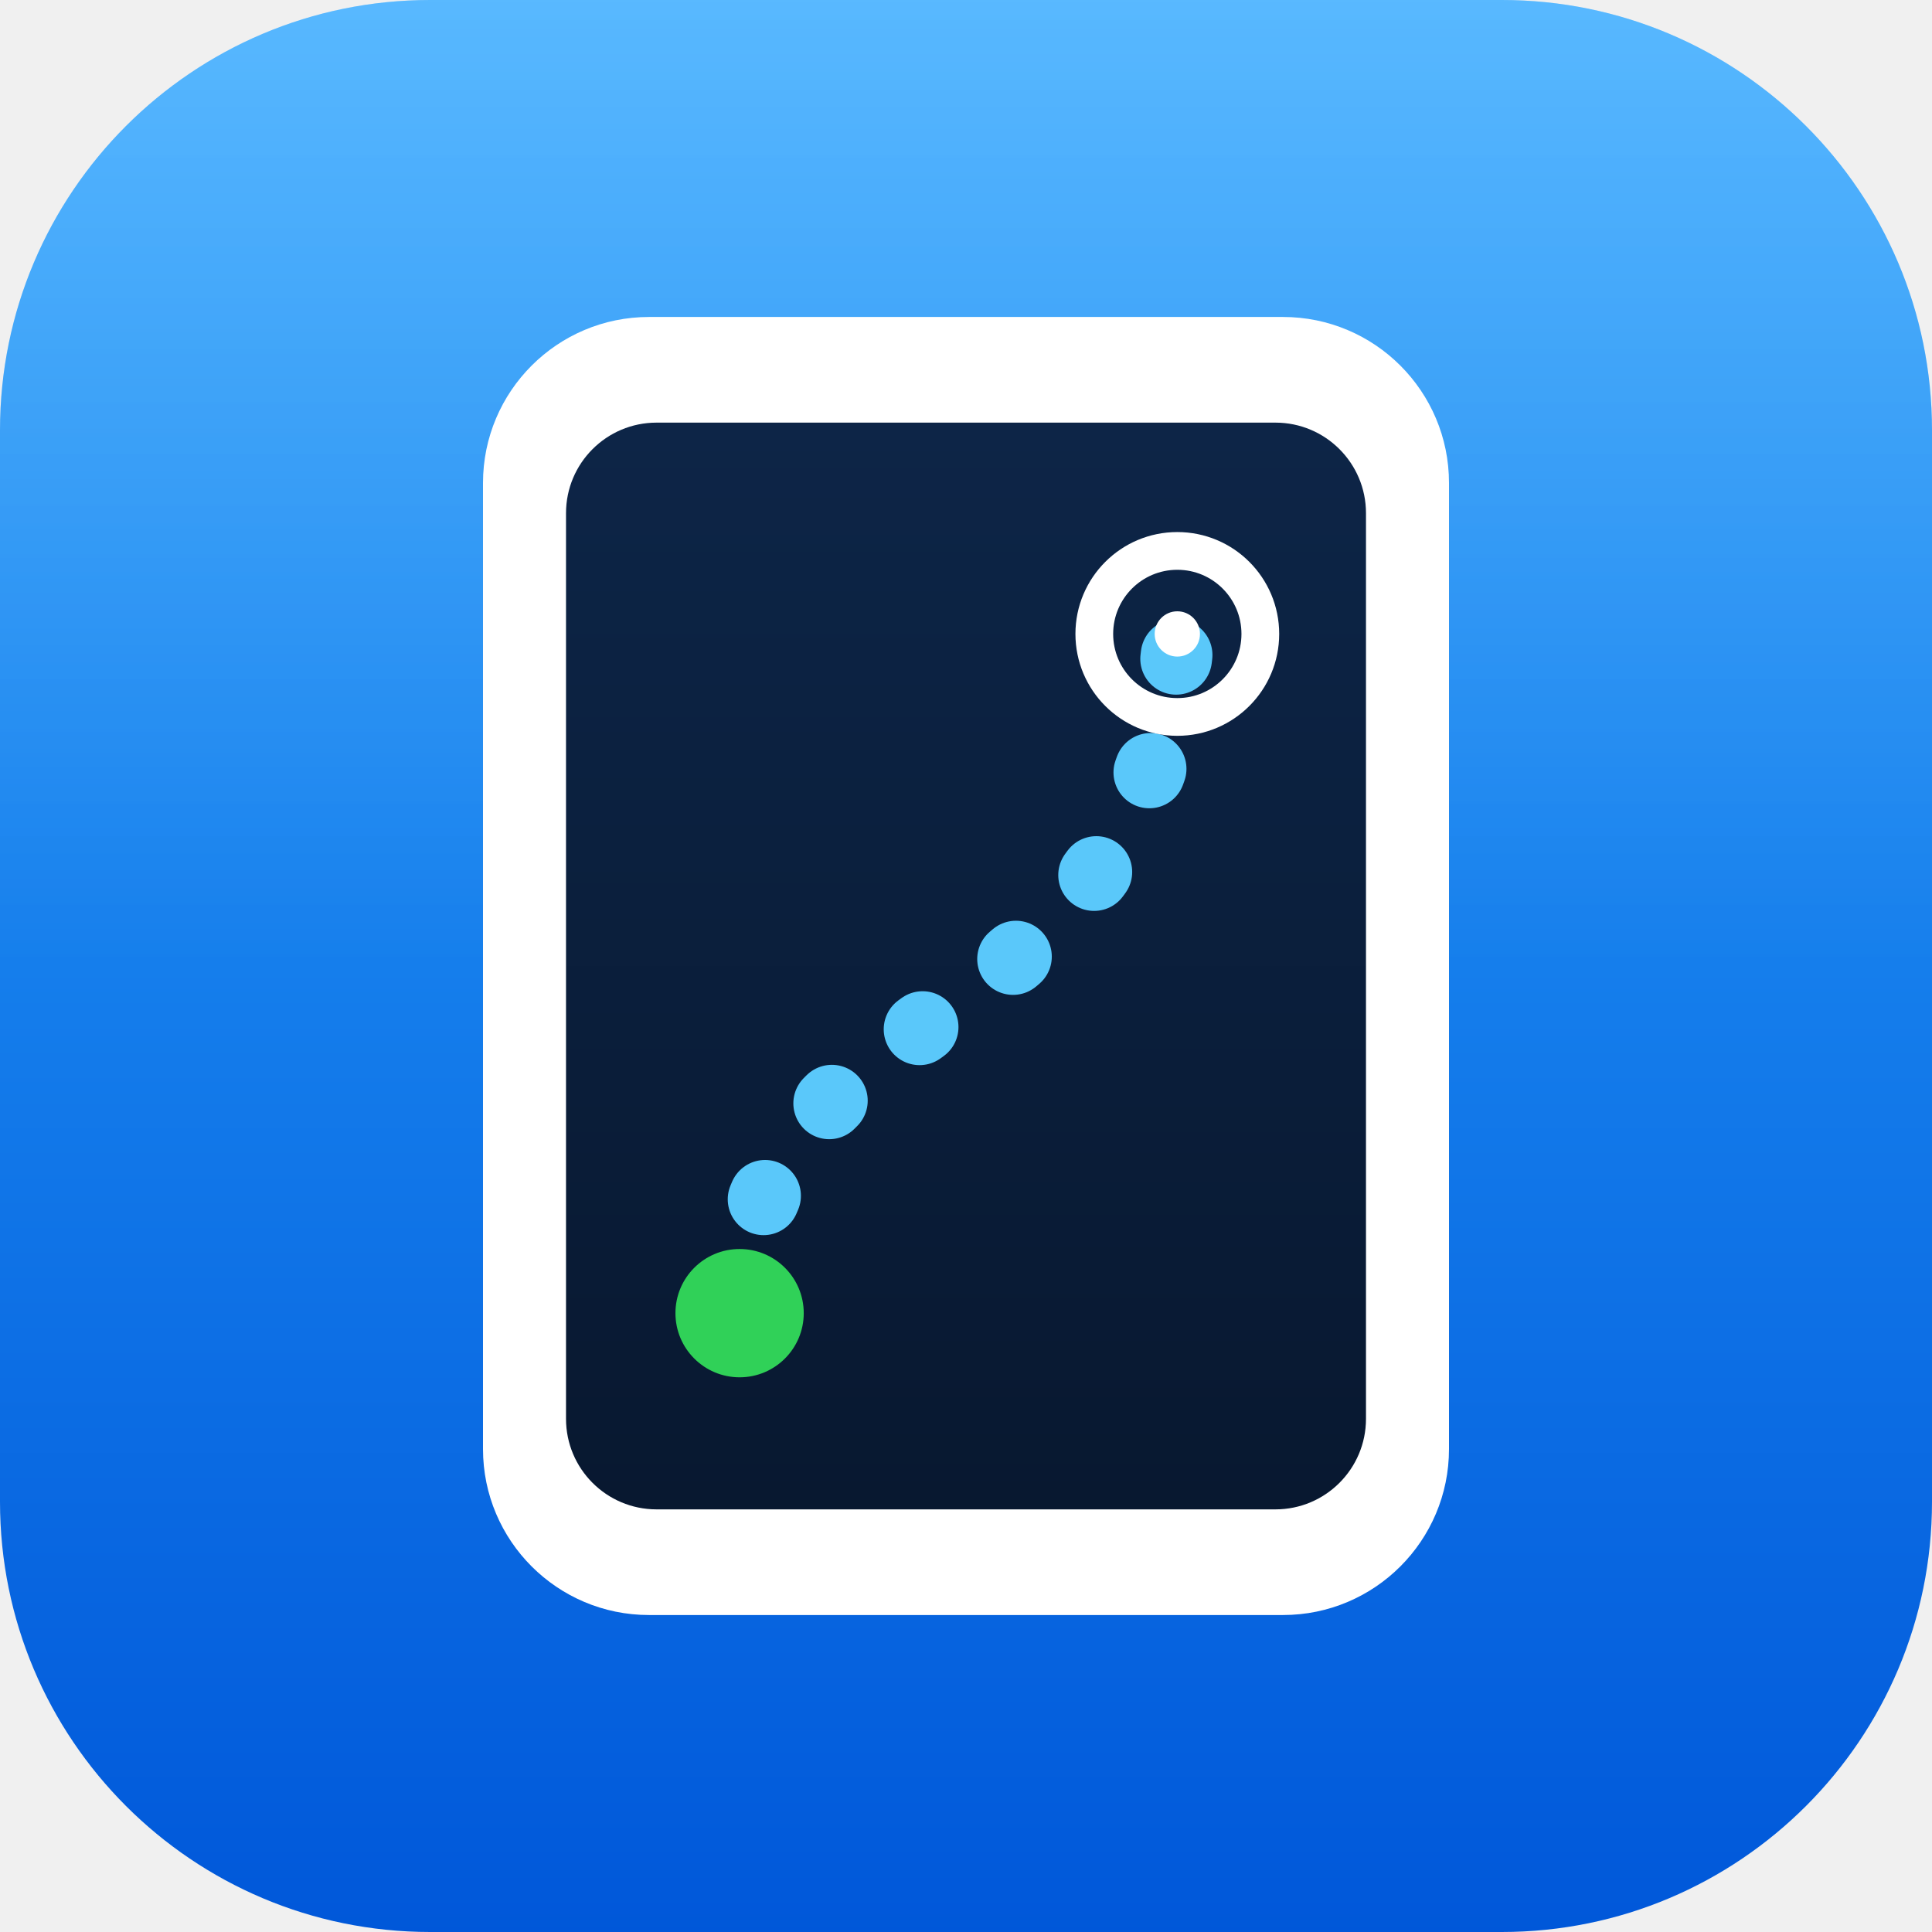
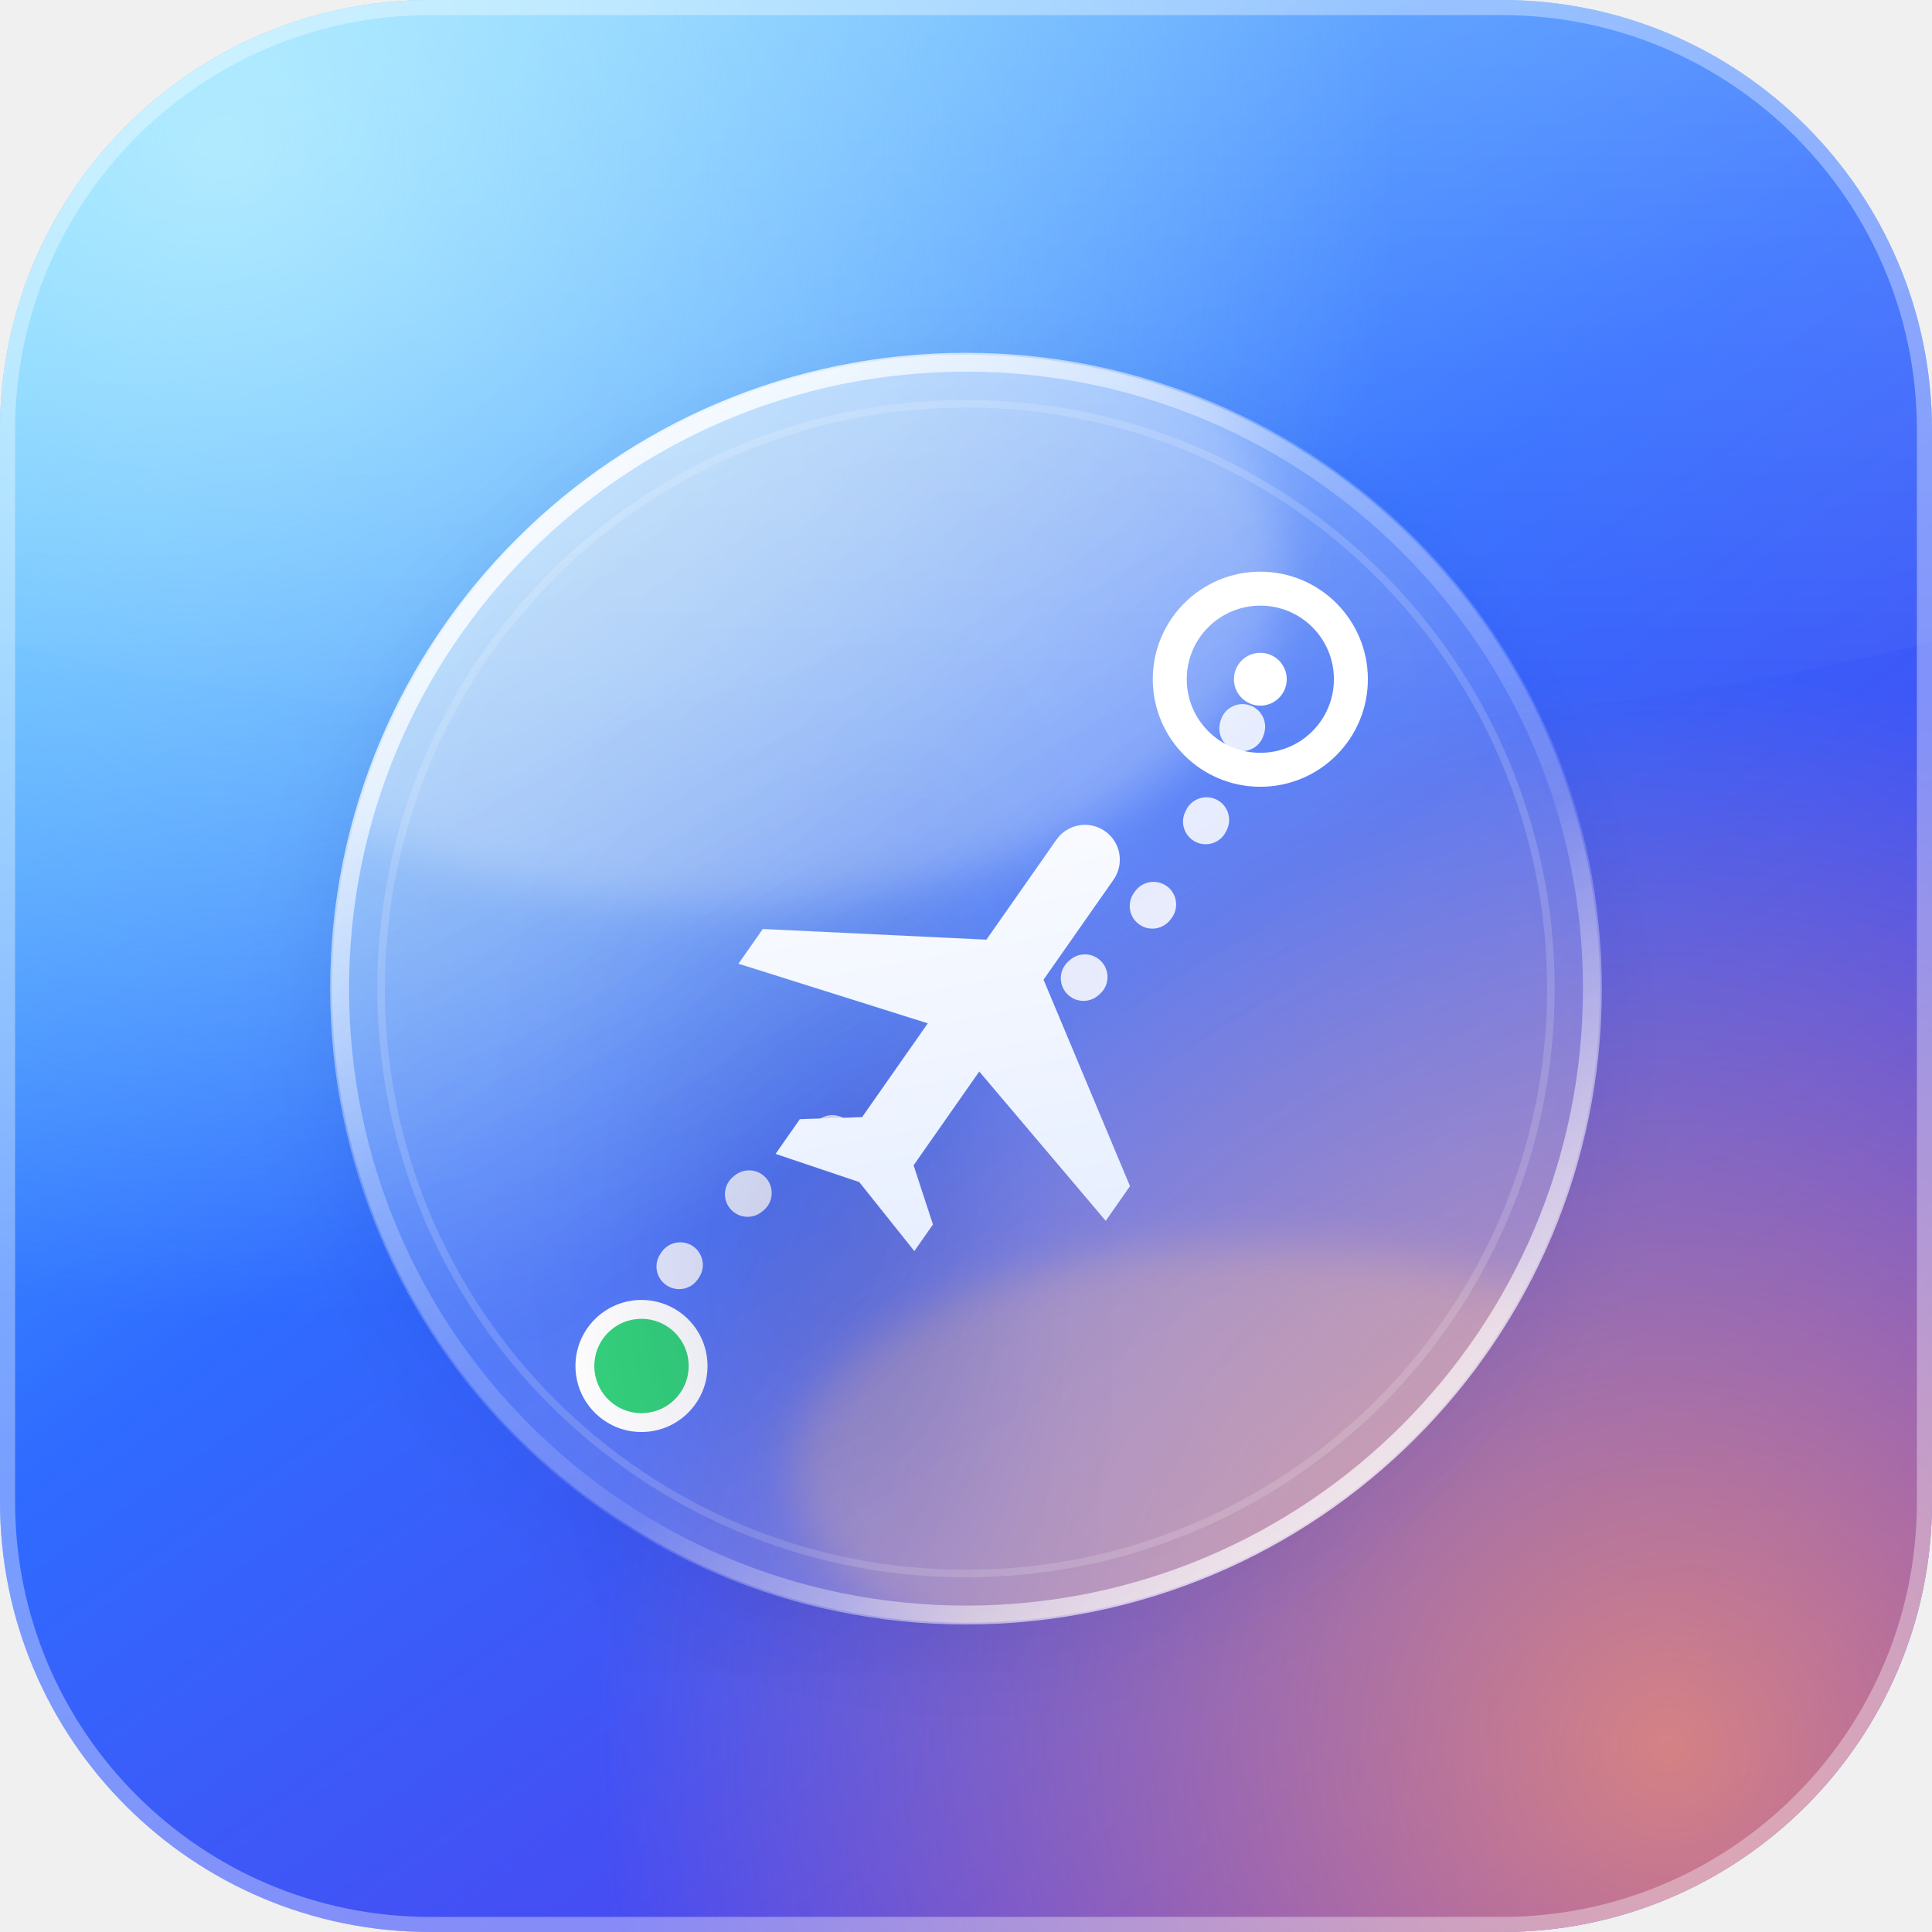
<svg xmlns="http://www.w3.org/2000/svg" viewBox="0 0 512 512">
  <defs>
-     <linearGradient id="bg" x1="0" y1="0" x2="0" y2="1">
-       <stop offset="0" stop-color="#2aa5ff" />
-       <stop offset="1" stop-color="#0057d9" />
+     <linearGradient id="sky" x1="0.15" y1="0" x2="0.85" y2="1">
+       <stop offset="0" stop-color="#4fc3ff" />
+       <stop offset="0.45" stop-color="#2f6bff" />
+       <stop offset="1" stop-color="#5a32e8" />
    </linearGradient>
-     <linearGradient id="screen" x1="0" y1="0" x2="0" y2="1">
-       <stop offset="0" stop-color="#0d2547" />
-       <stop offset="1" stop-color="#081830" />
+     <radialGradient id="warm" cx="0.86" cy="0.9" r="0.55">
+       <stop offset="0" stop-color="#ff9a62" stop-opacity="0.75" />
+       <stop offset="1" stop-color="#ff9a62" stop-opacity="0" />
+     </radialGradient>
+     <radialGradient id="cool" cx="0.12" cy="0.08" r="0.6">
+       <stop offset="0" stop-color="#b8f1ff" stop-opacity="0.8" />
+       <stop offset="1" stop-color="#b8f1ff" stop-opacity="0" />
+     </radialGradient>
+     <linearGradient id="glass" x1="0.2" y1="0" x2="0.8" y2="1">
+       <stop offset="0" stop-color="#fff" stop-opacity="0.42" />
+       <stop offset="0.55" stop-color="#fff" stop-opacity="0.14" />
+       <stop offset="1" stop-color="#fff" stop-opacity="0.22" />
+     </linearGradient>
+     <linearGradient id="rim" x1="0.15" y1="0.05" x2="0.85" y2="0.95">
+       <stop offset="0" stop-color="#fff" stop-opacity="0.98" />
+       <stop offset="0.35" stop-color="#fff" stop-opacity="0.25" />
+       <stop offset="0.65" stop-color="#fff" stop-opacity="0.12" />
+       <stop offset="1" stop-color="#fff" stop-opacity="0.85" />
    </linearGradient>
    <linearGradient id="sheen" x1="0" y1="0" x2="0" y2="1">
-       <stop offset="0" stop-color="#fff" stop-opacity=".22" />
-       <stop offset=".5" stop-color="#fff" stop-opacity="0" />
+       <stop offset="0" stop-color="#fff" stop-opacity="0.55" />
+       <stop offset="1" stop-color="#fff" stop-opacity="0" />
    </linearGradient>
-     <clipPath id="r">
+     <linearGradient id="plane" x1="0" y1="0" x2="1" y2="1">
+       <stop offset="0" stop-color="#fff" />
+       <stop offset="1" stop-color="#e3ecff" />
+     </linearGradient>
+     <filter id="shadow" x="-30%" y="-30%" width="160%" height="160%">
+       <feDropShadow dx="0" dy="10" stdDeviation="12" flood-color="#1a1060" flood-opacity="0.35" />
+     </filter>
+     <filter id="soft" x="-20%" y="-20%" width="140%" height="140%">
+       <feGaussianBlur stdDeviation="6" />
+     </filter>
+     <clipPath id="icon">
      <rect width="512" height="512" rx="114" />
    </clipPath>
+     <clipPath id="lensClip">
+       <circle cx="256" cy="262" r="168" />
+     </clipPath>
  </defs>
-   <g clip-path="url(#r)">
-     <rect width="512" height="512" fill="url(#bg)" />
-     <rect width="512" height="512" fill="url(#sheen)" />
-     <rect x="128" y="84" width="256" height="344" rx="44" fill="#ffffff" />
-     <rect x="150" y="112" width="212" height="288" rx="24" fill="url(#screen)" />
-     <path d="M196 348 C 200 260, 300 280, 312 172" fill="none" stroke="#5ac8fa" stroke-width="19" stroke-linecap="round" stroke-dasharray="1 30" />
-     <circle cx="196" cy="348" r="17" fill="#30d158" />
-     <circle cx="312" cy="168" r="22" fill="none" stroke="#ffffff" stroke-width="10" />
-     <circle cx="312" cy="168" r="6" fill="#ffffff" />
+   <g clip-path="url(#icon)">
+     <rect width="512" height="512" fill="url(#sky)" />
+     <rect width="512" height="512" fill="url(#cool)" />
+     <rect width="512" height="512" fill="url(#warm)" />
+     <g filter="url(#shadow)">
+       <circle cx="256" cy="262" r="168" fill="url(#glass)" />
+     </g>
+     <g clip-path="url(#lensClip)">
+       <ellipse cx="190" cy="150" rx="150" ry="90" fill="#fff" opacity="0.22" filter="url(#soft)" />
+       <ellipse cx="330" cy="390" rx="120" ry="60" fill="#ffc29a" opacity="0.28" filter="url(#soft)" />
+       <path d="M170 360 C 185 285, 300 300, 330 190" fill="none" stroke="#fff" stroke-opacity="0.85" stroke-width="12" stroke-linecap="round" stroke-dasharray="0.5 26" />
+       <circle cx="170" cy="362" r="15" fill="#34d27b" stroke="#fff" stroke-width="5" />
+     </g>
+     <circle cx="256" cy="262" r="166" fill="none" stroke="url(#rim)" stroke-width="5" />
+     <circle cx="256" cy="262" r="155" fill="none" stroke="#fff" stroke-opacity="0.16" stroke-width="2" />
+     <circle cx="334" cy="180" r="24" fill="none" stroke="#fff" stroke-width="9" />
+     <circle cx="334" cy="180" r="7" fill="#fff" />
+     <g transform="translate(258 270) rotate(35) scale(6.6) translate(-12 -12)" filter="url(#shadow)">
+       <path fill="url(#plane)" d="M21 15.6v-1.7l-7.6-4.8V4.2a1.4 1.4 0 0 0-2.8 0v4.9L3 13.9v1.7l7.6-2.4v4.6l-2 1.5V21l3.4-1 3.4 1v-1.3l-2-1.5v-4.6z" />
+     </g>
+     <path d="M0 0H512V170C380 205 132 205 0 170Z" fill="url(#sheen)" opacity="0.35" />
+     <rect x="2" y="2" width="508" height="508" rx="112" fill="none" stroke="#fff" stroke-opacity="0.35" stroke-width="4" />
  </g>
</svg>
